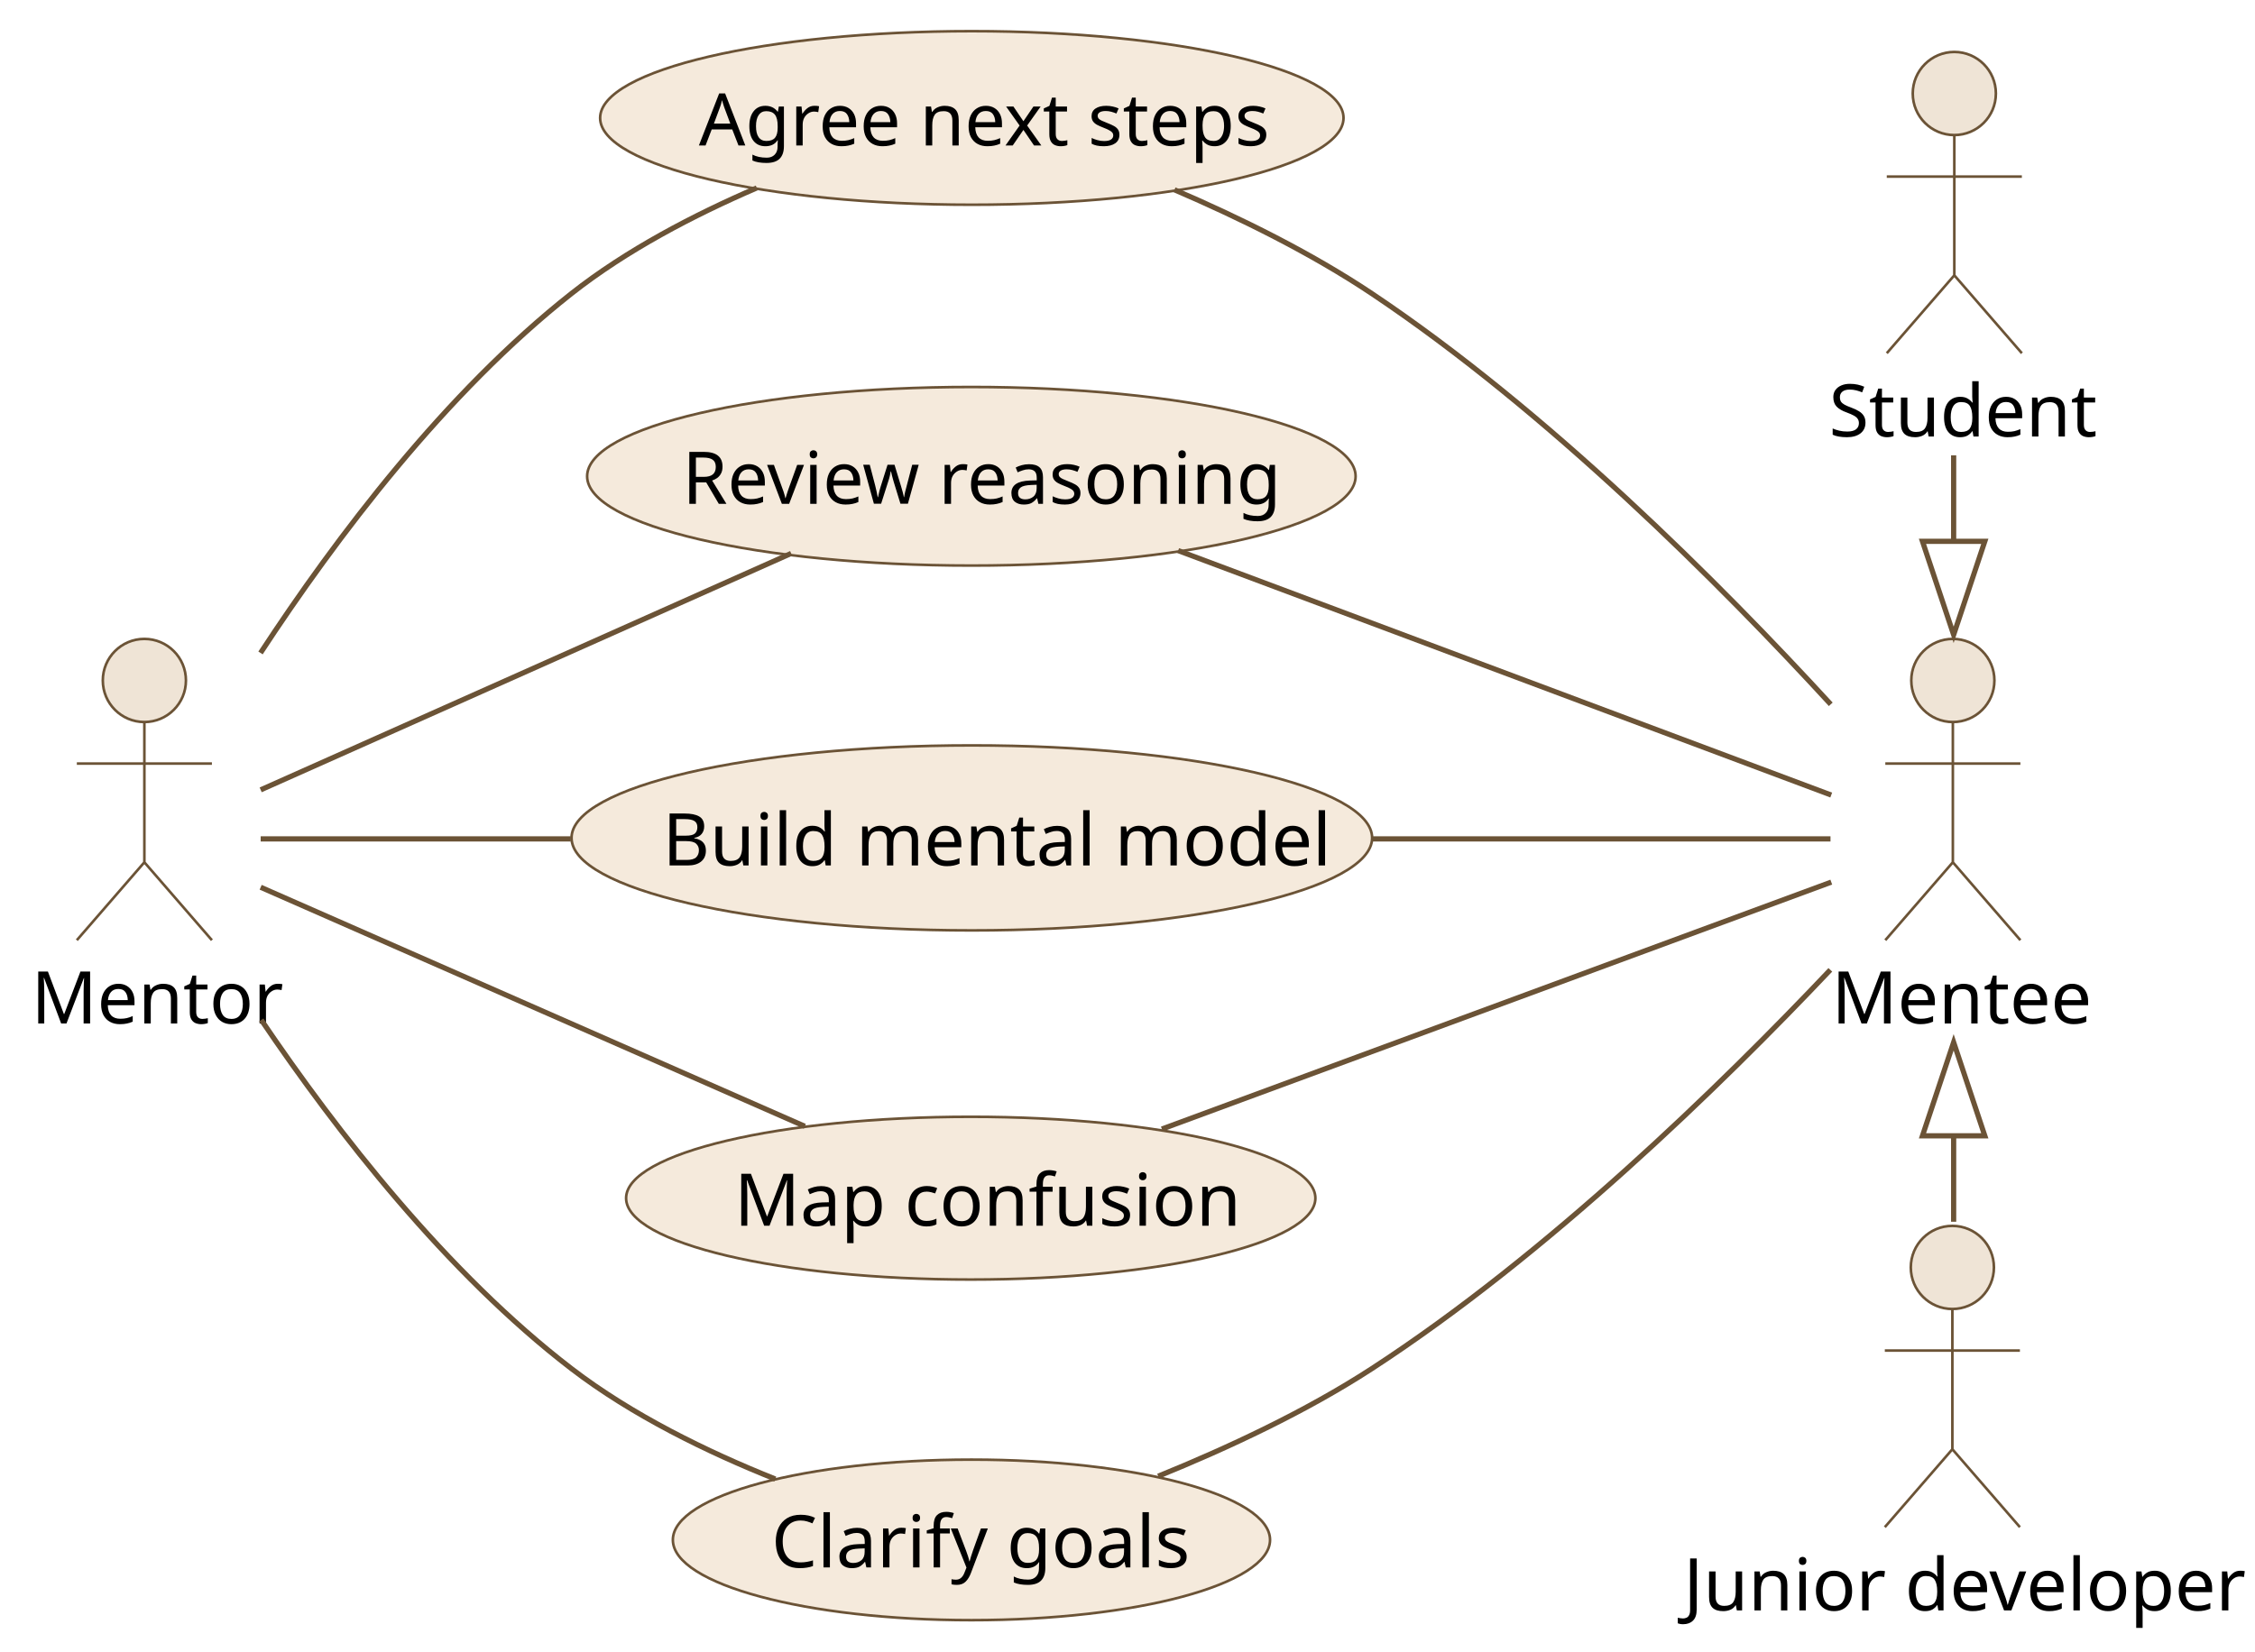
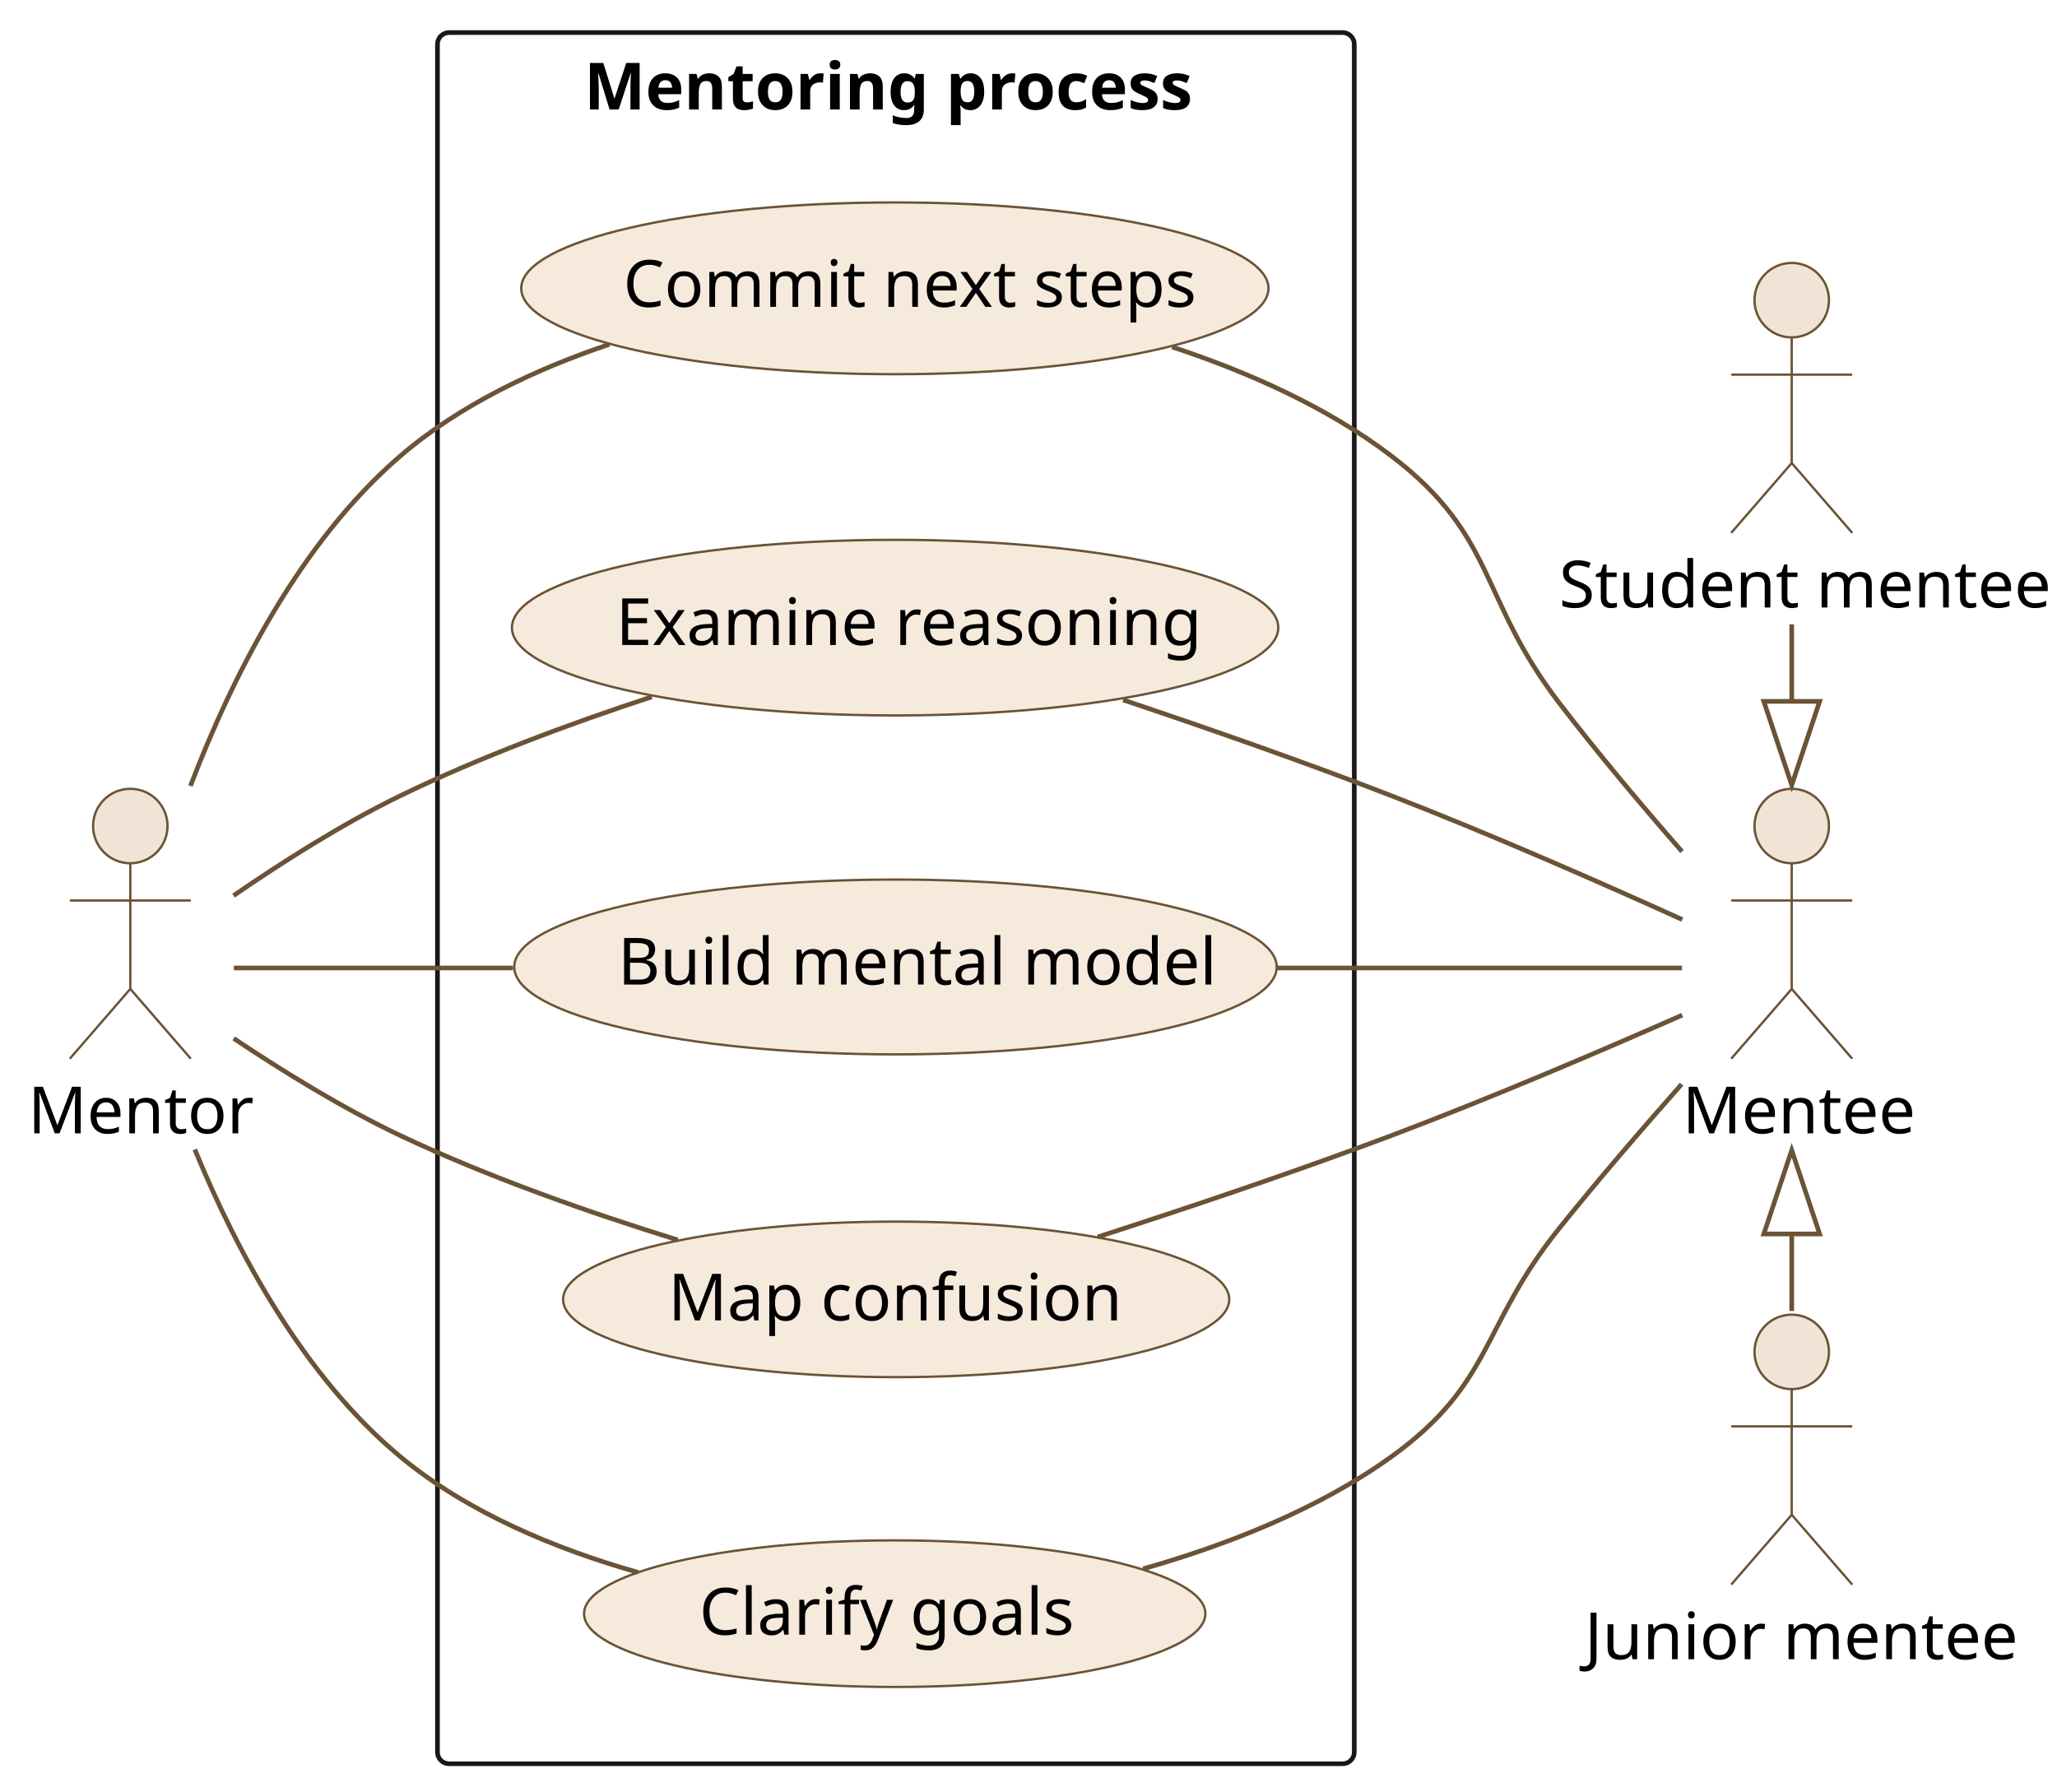
- <svg xmlns="http://www.w3.org/2000/svg" contentStyleType="text/css" data-diagram-type="DESCRIPTION" height="318px" preserveAspectRatio="none" style="width:434px;height:318px;background:#FFFFFF;" version="1.1" viewBox="0 0 434 318" width="434px" zoomAndPan="magnify">
+ <svg xmlns="http://www.w3.org/2000/svg" contentStyleType="text/css" height="385px" preserveAspectRatio="none" style="width:442px;height:385px;background:#FFFFFF;" version="1.1" viewBox="0 0 442 385" width="442px" zoomAndPan="magnify">
  <defs />
  <g>
-     <g class="entity" data-entity="Mentor" data-source-line="10" data-uid="ent0002" id="entity_Mentor">
-       <ellipse cx="27.786" cy="131" fill="#EFE4D6" rx="8" ry="8" style="stroke:#6B5336;stroke-width:0.5;" />
-       <path d="M27.786,139 L27.786,166 M14.786,147 L40.786,147 M27.786,166 L14.786,181 M27.786,166 L40.786,181" fill="none" style="stroke:#6B5336;stroke-width:0.5;" />
-       <text fill="#000000" font-family="sans-serif" font-size="14" lengthAdjust="spacing" textLength="43.572" x="6" y="197.033">Mentor</text>
+     <g id="cluster_Mentoring process">
+       <rect fill="none" height="372" rx="2.5" ry="2.5" style="stroke:#181818;stroke-width:1.0;" width="197" x="94" y="7" />
+       <text fill="#000000" font-family="sans-serif" font-size="14" font-weight="bold" lengthAdjust="spacing" textLength="134" x="125.5" y="23.533">Mentoring process</text>
    </g>
-     <g class="entity" data-entity="Mentee" data-source-line="11" data-uid="ent0003" id="entity_Mentee">
-       <ellipse cx="375.848" cy="131" fill="#EFE4D6" rx="8" ry="8" style="stroke:#6B5336;stroke-width:0.5;" />
-       <path d="M375.848,139 L375.848,166 M362.848,147 L388.848,147 M375.848,166 L362.848,181 M375.848,166 L388.848,181" fill="none" style="stroke:#6B5336;stroke-width:0.5;" />
-       <text fill="#000000" font-family="sans-serif" font-size="14" lengthAdjust="spacing" textLength="46.696" x="352.5" y="197.033">Mentee</text>
+     <g id="elem_UC1">
+       <ellipse cx="192.254" cy="346.751" fill="#F5EADC" rx="66.754" ry="15.751" style="stroke:#6B5336;stroke-width:0.5;" />
+       <text fill="#000000" font-family="sans-serif" font-size="14" lengthAdjust="spacing" textLength="78" x="150.254" y="351.267">Clarify goals</text>
    </g>
-     <g class="entity" data-entity="JuniorDev" data-source-line="12" data-uid="ent0004" id="entity_JuniorDev">
-       <ellipse cx="375.755" cy="244" fill="#EFE4D6" rx="8" ry="8" style="stroke:#6B5336;stroke-width:0.5;" />
-       <path d="M375.755,252 L375.755,279 M362.755,260 L388.755,260 M375.755,279 L362.755,294 M375.755,279 L388.755,294" fill="none" style="stroke:#6B5336;stroke-width:0.5;" />
-       <text fill="#000000" font-family="sans-serif" font-size="14" lengthAdjust="spacing" textLength="103.51" x="324" y="310.033">Junior developer</text>
+     <g id="elem_UC2">
+       <ellipse cx="192.568" cy="279.214" fill="#F5EADC" rx="71.568" ry="16.713" style="stroke:#6B5336;stroke-width:0.5;" />
+       <text fill="#000000" font-family="sans-serif" font-size="14" lengthAdjust="spacing" textLength="92" x="143.568" y="283.73">Map confusion</text>
    </g>
-     <g class="entity" data-entity="Student" data-source-line="13" data-uid="ent0005" id="entity_Student">
-       <ellipse cx="376.131" cy="18" fill="#EFE4D6" rx="8" ry="8" style="stroke:#6B5336;stroke-width:0.5;" />
-       <path d="M376.131,26 L376.131,53 M363.131,34 L389.131,34 M376.131,53 L363.131,68 M376.131,53 L389.131,68" fill="none" style="stroke:#6B5336;stroke-width:0.5;" />
-       <text fill="#000000" font-family="sans-serif" font-size="14" lengthAdjust="spacing" textLength="48.262" x="352" y="84.033">Student</text>
+     <g id="elem_UC3">
+       <ellipse cx="192.42" cy="207.784" fill="#F5EADC" rx="81.92" ry="18.784" style="stroke:#6B5336;stroke-width:0.5;" />
+       <text fill="#000000" font-family="sans-serif" font-size="14" lengthAdjust="spacing" textLength="119" x="132.751" y="211.563">Build mental model</text>
    </g>
-     <g class="entity" data-entity="UC1" data-source-line="18" data-uid="ent0009" id="entity_UC1">
-       <ellipse cx="186.967" cy="296.452" fill="#F5EADC" rx="57.467" ry="15.452" style="stroke:#6B5336;stroke-width:0.5;" />
-       <text fill="#000000" font-family="sans-serif" font-size="14" lengthAdjust="spacing" textLength="77.027" x="148.453" y="301.756">Clarify goals</text>
+     <g id="elem_UC4">
+       <ellipse cx="192.335" cy="134.867" fill="#F5EADC" rx="82.335" ry="18.867" style="stroke:#6B5336;stroke-width:0.5;" />
+       <text fill="#000000" font-family="sans-serif" font-size="14" lengthAdjust="spacing" textLength="120" x="132.335" y="138.595">Examine reasoning</text>
    </g>
-     <g class="entity" data-entity="UC2" data-source-line="19" data-uid="ent0010" id="entity_UC2">
-       <ellipse cx="186.831" cy="230.666" fill="#F5EADC" rx="66.331" ry="15.666" style="stroke:#6B5336;stroke-width:0.5;" />
-       <text fill="#000000" font-family="sans-serif" font-size="14" lengthAdjust="spacing" textLength="91.055" x="141.304" y="235.971">Map confusion</text>
+     <g id="elem_UC5">
+       <ellipse cx="192.283" cy="61.956" fill="#F5EADC" rx="80.283" ry="18.456" style="stroke:#6B5336;stroke-width:0.5;" />
+       <text fill="#000000" font-family="sans-serif" font-size="14" lengthAdjust="spacing" textLength="115" x="133.919" y="65.934">Commit next steps</text>
    </g>
-     <g class="entity" data-entity="UC3" data-source-line="20" data-uid="ent0011" id="entity_UC3">
-       <ellipse cx="187.04" cy="161.308" fill="#F5EADC" rx="77.04" ry="17.808" style="stroke:#6B5336;stroke-width:0.5;" />
-       <text fill="#000000" font-family="sans-serif" font-size="14" lengthAdjust="spacing" textLength="119.061" x="127.51" y="166.613">Build mental model</text>
+     <g id="elem_Mentor">
+       <ellipse cx="28" cy="177.5" fill="#EFE4D6" rx="8" ry="8" style="stroke:#6B5336;stroke-width:0.5;" />
+       <path d="M28,185.5 L28,212.5 M15,193.5 L41,193.5 M28,212.5 L15,227.5 M28,212.5 L41,227.5 " fill="none" style="stroke:#6B5336;stroke-width:0.5;" />
+       <text fill="#000000" font-family="sans-serif" font-size="14" lengthAdjust="spacing" textLength="44" x="6" y="243.533">Mentor</text>
    </g>
-     <g class="entity" data-entity="UC4" data-source-line="21" data-uid="ent0012" id="entity_UC4">
-       <ellipse cx="186.951" cy="91.69" fill="#F5EADC" rx="73.951" ry="17.19" style="stroke:#6B5336;stroke-width:0.5;" />
-       <text fill="#000000" font-family="sans-serif" font-size="14" lengthAdjust="spacing" textLength="111.282" x="131.31" y="96.995">Review reasoning</text>
+     <g id="elem_Mentee">
+       <ellipse cx="385" cy="177.5" fill="#EFE4D6" rx="8" ry="8" style="stroke:#6B5336;stroke-width:0.5;" />
+       <path d="M385,185.5 L385,212.5 M372,193.5 L398,193.5 M385,212.5 L372,227.5 M385,212.5 L398,227.5 " fill="none" style="stroke:#6B5336;stroke-width:0.5;" />
+       <text fill="#000000" font-family="sans-serif" font-size="14" lengthAdjust="spacing" textLength="47" x="361.5" y="243.533">Mentee</text>
    </g>
-     <g class="entity" data-entity="UC5" data-source-line="22" data-uid="ent0013" id="entity_UC5">
-       <ellipse cx="187.039" cy="22.708" fill="#F5EADC" rx="71.539" ry="16.708" style="stroke:#6B5336;stroke-width:0.5;" />
-       <text fill="#000000" font-family="sans-serif" font-size="14" lengthAdjust="spacing" textLength="105.061" x="134.508" y="28.012">Agree next steps</text>
+     <g id="elem_JuniorMentee">
+       <ellipse cx="385" cy="290.5" fill="#EFE4D6" rx="8" ry="8" style="stroke:#6B5336;stroke-width:0.5;" />
+       <path d="M385,298.5 L385,325.5 M372,306.5 L398,306.5 M385,325.5 L372,340.5 M385,325.5 L398,340.5 " fill="none" style="stroke:#6B5336;stroke-width:0.5;" />
+       <text fill="#000000" font-family="sans-serif" font-size="14" lengthAdjust="spacing" textLength="89" x="340.5" y="356.533">Junior mentee</text>
    </g>
-     <g class="link" data-entity-1="Mentee" data-entity-2="JuniorDev" data-source-line="15" data-uid="lnk6" id="link_Mentee_JuniorDev">
-       <path d="M376,218.66 C376,230.18 376,223.7 376,235.21" fill="none" id="Mentee-backto-JuniorDev" style="stroke:#6B5336;stroke-width:1;" />
-       <polygon fill="none" points="376,200.66,370,218.66,382,218.66,376,200.66" style="stroke:#6B5336;stroke-width:1;" />
+     <g id="elem_StudentMentee">
+       <ellipse cx="385" cy="64.5" fill="#EFE4D6" rx="8" ry="8" style="stroke:#6B5336;stroke-width:0.5;" />
+       <path d="M385,72.5 L385,99.5 M372,80.5 L398,80.5 M385,99.5 L372,114.5 M385,99.5 L398,114.5 " fill="none" style="stroke:#6B5336;stroke-width:0.5;" />
+       <text fill="#000000" font-family="sans-serif" font-size="14" lengthAdjust="spacing" textLength="100" x="335" y="130.533">Student mentee</text>
    </g>
-     <g class="link" data-entity-1="Student" data-entity-2="Mentee" data-source-line="16" data-uid="lnk8" id="link_Student_Mentee">
-       <path d="M376,87.66 C376,99.18 376,92.7 376,104.21" fill="none" id="Student-to-Mentee" style="stroke:#6B5336;stroke-width:1;" />
-       <polygon fill="none" points="376,122.21,382,104.21,370,104.21,376,122.21" style="stroke:#6B5336;stroke-width:1;" />
+     <g id="link_Mentee_JuniorMentee">
+       <path d="M385,265.16 C385,276.68 385,270.2 385,281.71 " fill="none" id="Mentee-backto-JuniorMentee" style="stroke:#6B5336;stroke-width:1.0;" />
+       <polygon fill="none" points="385,247.16,379,265.16,391,265.16,385,247.16" style="stroke:#6B5336;stroke-width:1.0;" />
    </g>
-     <g class="link" data-entity-1="Mentor" data-entity-2="UC1" data-source-line="24" data-uid="lnk14" id="link_Mentor_UC1">
-       <path d="M50.28,196.35 C64.9,217.97 85.96,245.05 110,263.5 C121.64,272.43 136.07,279.49 149.22,284.74" fill="none" id="Mentor-UC1" style="stroke:#6B5336;stroke-width:1;" />
+     <g id="link_StudentMentee_Mentee">
+       <path d="M385,134.16 C385,145.68 385,139.2 385,150.71 " fill="none" id="StudentMentee-to-Mentee" style="stroke:#6B5336;stroke-width:1.0;" />
+       <polygon fill="none" points="385,168.71,391,150.71,379,150.71,385,168.71" style="stroke:#6B5336;stroke-width:1.0;" />
    </g>
-     <g class="link" data-entity-1="UC1" data-entity-2="Mentee" data-source-line="25" data-uid="lnk16" id="link_UC1_Mentee">
-       <path d="M222.91,284.19 C236.28,278.76 251.34,271.73 264,263.5 C297.79,241.53 331.1,209.08 352.27,186.71" fill="none" id="UC1-Mentee" style="stroke:#6B5336;stroke-width:1;" />
+     <g id="link_Mentor_UC1">
+       <path d="M41.86,247.01 C50.98,269.18 65.33,295.85 86,313 C100.51,325.04 119.38,332.85 137.13,337.89 " fill="none" id="Mentor-UC1" style="stroke:#6B5336;stroke-width:1.0;" />
    </g>
-     <g class="link" data-entity-1="Mentor" data-entity-2="UC2" data-source-line="26" data-uid="lnk17" id="link_Mentor_UC2">
-       <path d="M50.17,170.81 C77.13,182.65 123.9,203.21 154.9,216.83" fill="none" id="Mentor-UC2" style="stroke:#6B5336;stroke-width:1;" />
+     <g id="link_UC1_Mentee">
+       <path d="M245.62,337.12 C263.68,331.98 283.31,324.31 299,313 C320.92,297.2 318.09,285.08 335,264 C343.33,253.62 352.89,242.53 361.34,232.98 " fill="none" id="UC1-Mentee" style="stroke:#6B5336;stroke-width:1.0;" />
    </g>
-     <g class="link" data-entity-1="UC2" data-entity-2="Mentee" data-source-line="27" data-uid="lnk19" id="link_UC2_Mentee">
-       <path d="M223.61,217.36 C261.55,203.36 320.45,181.63 352.45,169.82" fill="none" id="UC2-Mentee" style="stroke:#6B5336;stroke-width:1;" />
+     <g id="link_Mentor_UC2">
+       <path d="M50.22,223.14 C60.65,230.12 73.62,238.14 86,244 C104.93,252.95 126.76,260.6 145.64,266.45 " fill="none" id="Mentor-UC2" style="stroke:#6B5336;stroke-width:1.0;" />
    </g>
-     <g class="link" data-entity-1="Mentor" data-entity-2="UC3" data-source-line="28" data-uid="lnk20" id="link_Mentor_UC3">
-       <path d="M50.17,161.5 C65.74,161.5 87.92,161.5 109.86,161.5" fill="none" id="Mentor-UC3" style="stroke:#6B5336;stroke-width:1;" />
+     <g id="link_UC2_Mentee">
+       <path d="M235.87,265.8 C255.24,259.55 278.41,251.76 299,244 C320.44,235.92 344.45,225.63 361.47,218.13 " fill="none" id="UC2-Mentee" style="stroke:#6B5336;stroke-width:1.0;" />
    </g>
-     <g class="link" data-entity-1="UC3" data-entity-2="Mentee" data-source-line="29" data-uid="lnk22" id="link_UC3_Mentee">
-       <path d="M264.06,161.5 C295.81,161.5 330.34,161.5 352.3,161.5" fill="none" id="UC3-Mentee" style="stroke:#6B5336;stroke-width:1;" />
+     <g id="link_Mentor_UC3">
+       <path d="M50.24,208 C65.82,208 88.03,208 110.25,208 " fill="none" id="Mentor-UC3" style="stroke:#6B5336;stroke-width:1.0;" />
    </g>
-     <g class="link" data-entity-1="Mentor" data-entity-2="UC4" data-source-line="30" data-uid="lnk23" id="link_Mentor_UC4">
-       <path d="M50.17,152.06 C76.37,140.38 121.3,120.35 152.27,106.54" fill="none" id="Mentor-UC4" style="stroke:#6B5336;stroke-width:1;" />
+     <g id="link_UC3_Mentee">
+       <path d="M274.57,208 C306.16,208 339.89,208 361.41,208 " fill="none" id="UC3-Mentee" style="stroke:#6B5336;stroke-width:1.0;" />
    </g>
-     <g class="link" data-entity-1="UC4" data-entity-2="Mentee" data-source-line="31" data-uid="lnk25" id="link_UC4_Mentee">
-       <path d="M226.75,106 C264.72,120.22 321.31,141.4 352.44,153.06" fill="none" id="UC4-Mentee" style="stroke:#6B5336;stroke-width:1;" />
+     <g id="link_Mentor_UC4">
+       <path d="M50.18,192.46 C60.61,185.28 73.58,177.03 86,171 C103.06,162.71 122.52,155.49 140.04,149.74 " fill="none" id="Mentor-UC4" style="stroke:#6B5336;stroke-width:1.0;" />
    </g>
-     <g class="link" data-entity-1="Mentor" data-entity-2="UC5" data-source-line="32" data-uid="lnk26" id="link_Mentor_UC5">
-       <path d="M50.14,125.7 C64.71,103.46 85.76,75.59 110,56.5 C120.56,48.18 133.48,41.42 145.65,36.18" fill="none" id="Mentor-UC5" style="stroke:#6B5336;stroke-width:1;" />
+     <g id="link_UC4_Mentee">
+       <path d="M241.33,150.4 C259.5,156.49 280.32,163.76 299,171 C320.46,179.32 344.47,189.89 361.48,197.6 " fill="none" id="UC4-Mentee" style="stroke:#6B5336;stroke-width:1.0;" />
    </g>
-     <g class="link" data-entity-1="UC5" data-entity-2="Mentee" data-source-line="33" data-uid="lnk28" id="link_UC5_Mentee">
-       <path d="M226.04,36.54 C238.61,41.94 252.34,48.71 264,56.5 C297.96,79.2 331.23,112.59 352.35,135.59" fill="none" id="UC5-Mentee" style="stroke:#6B5336;stroke-width:1;" />
+     <g id="link_Mentor_UC5">
+       <path d="M40.92,168.88 C49.89,145.41 64.4,116.59 86,98 C98.76,87.02 115.03,79.34 130.95,73.99 " fill="none" id="Mentor-UC5" style="stroke:#6B5336;stroke-width:1.0;" />
+     </g>
+     <g id="link_UC5_Mentee">
+       <path d="M251.85,74.55 C268.19,79.94 285.23,87.5 299,98 C321.64,115.27 317.69,128.39 335,151 C343.25,161.78 352.88,173.2 361.42,182.98 " fill="none" id="UC5-Mentee" style="stroke:#6B5336;stroke-width:1.0;" />
    </g>
  </g>
</svg>
